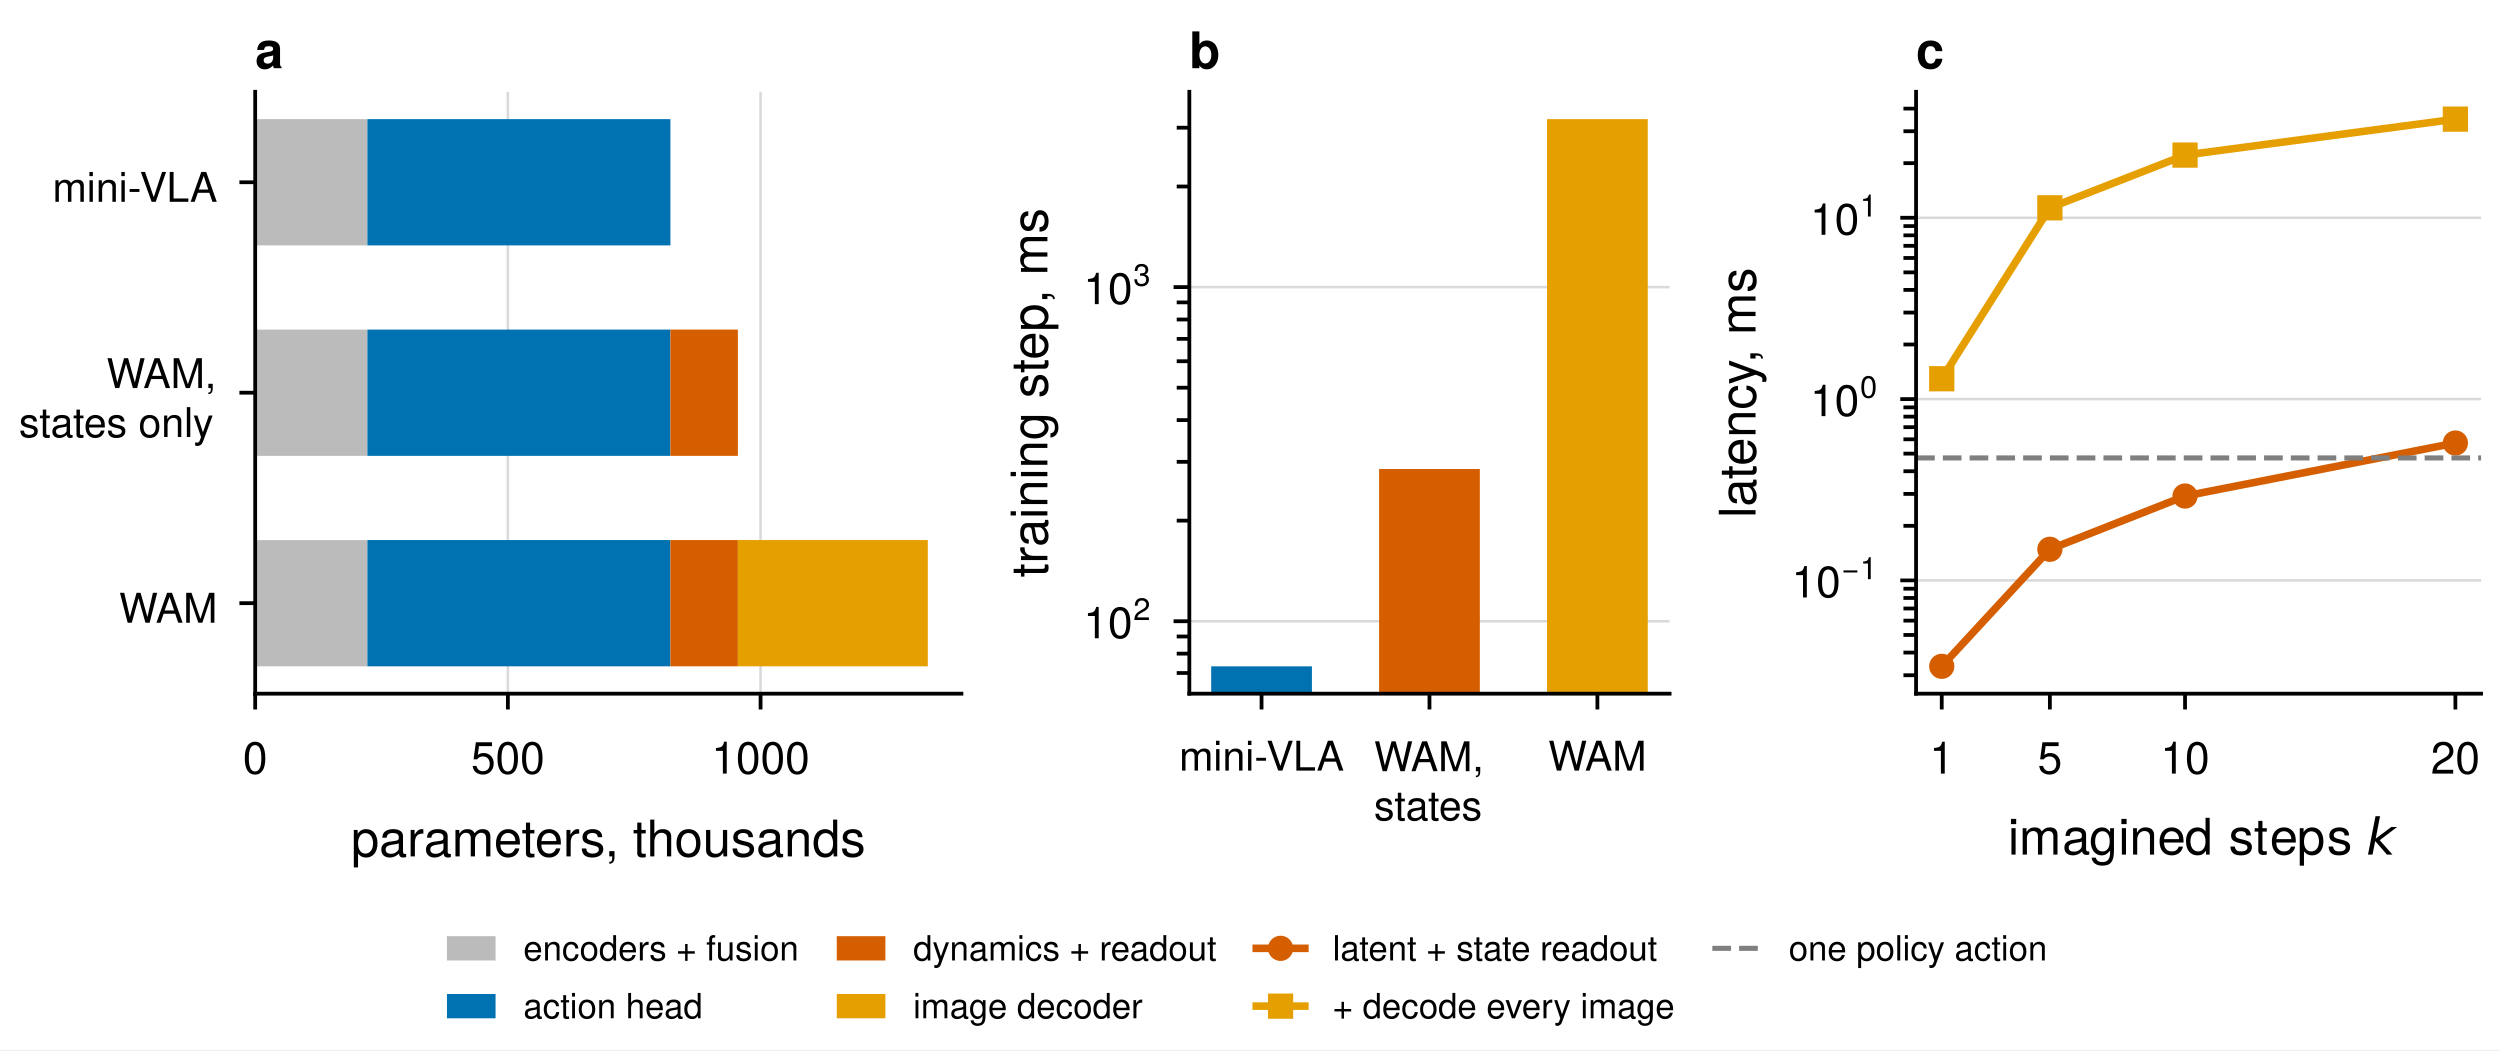
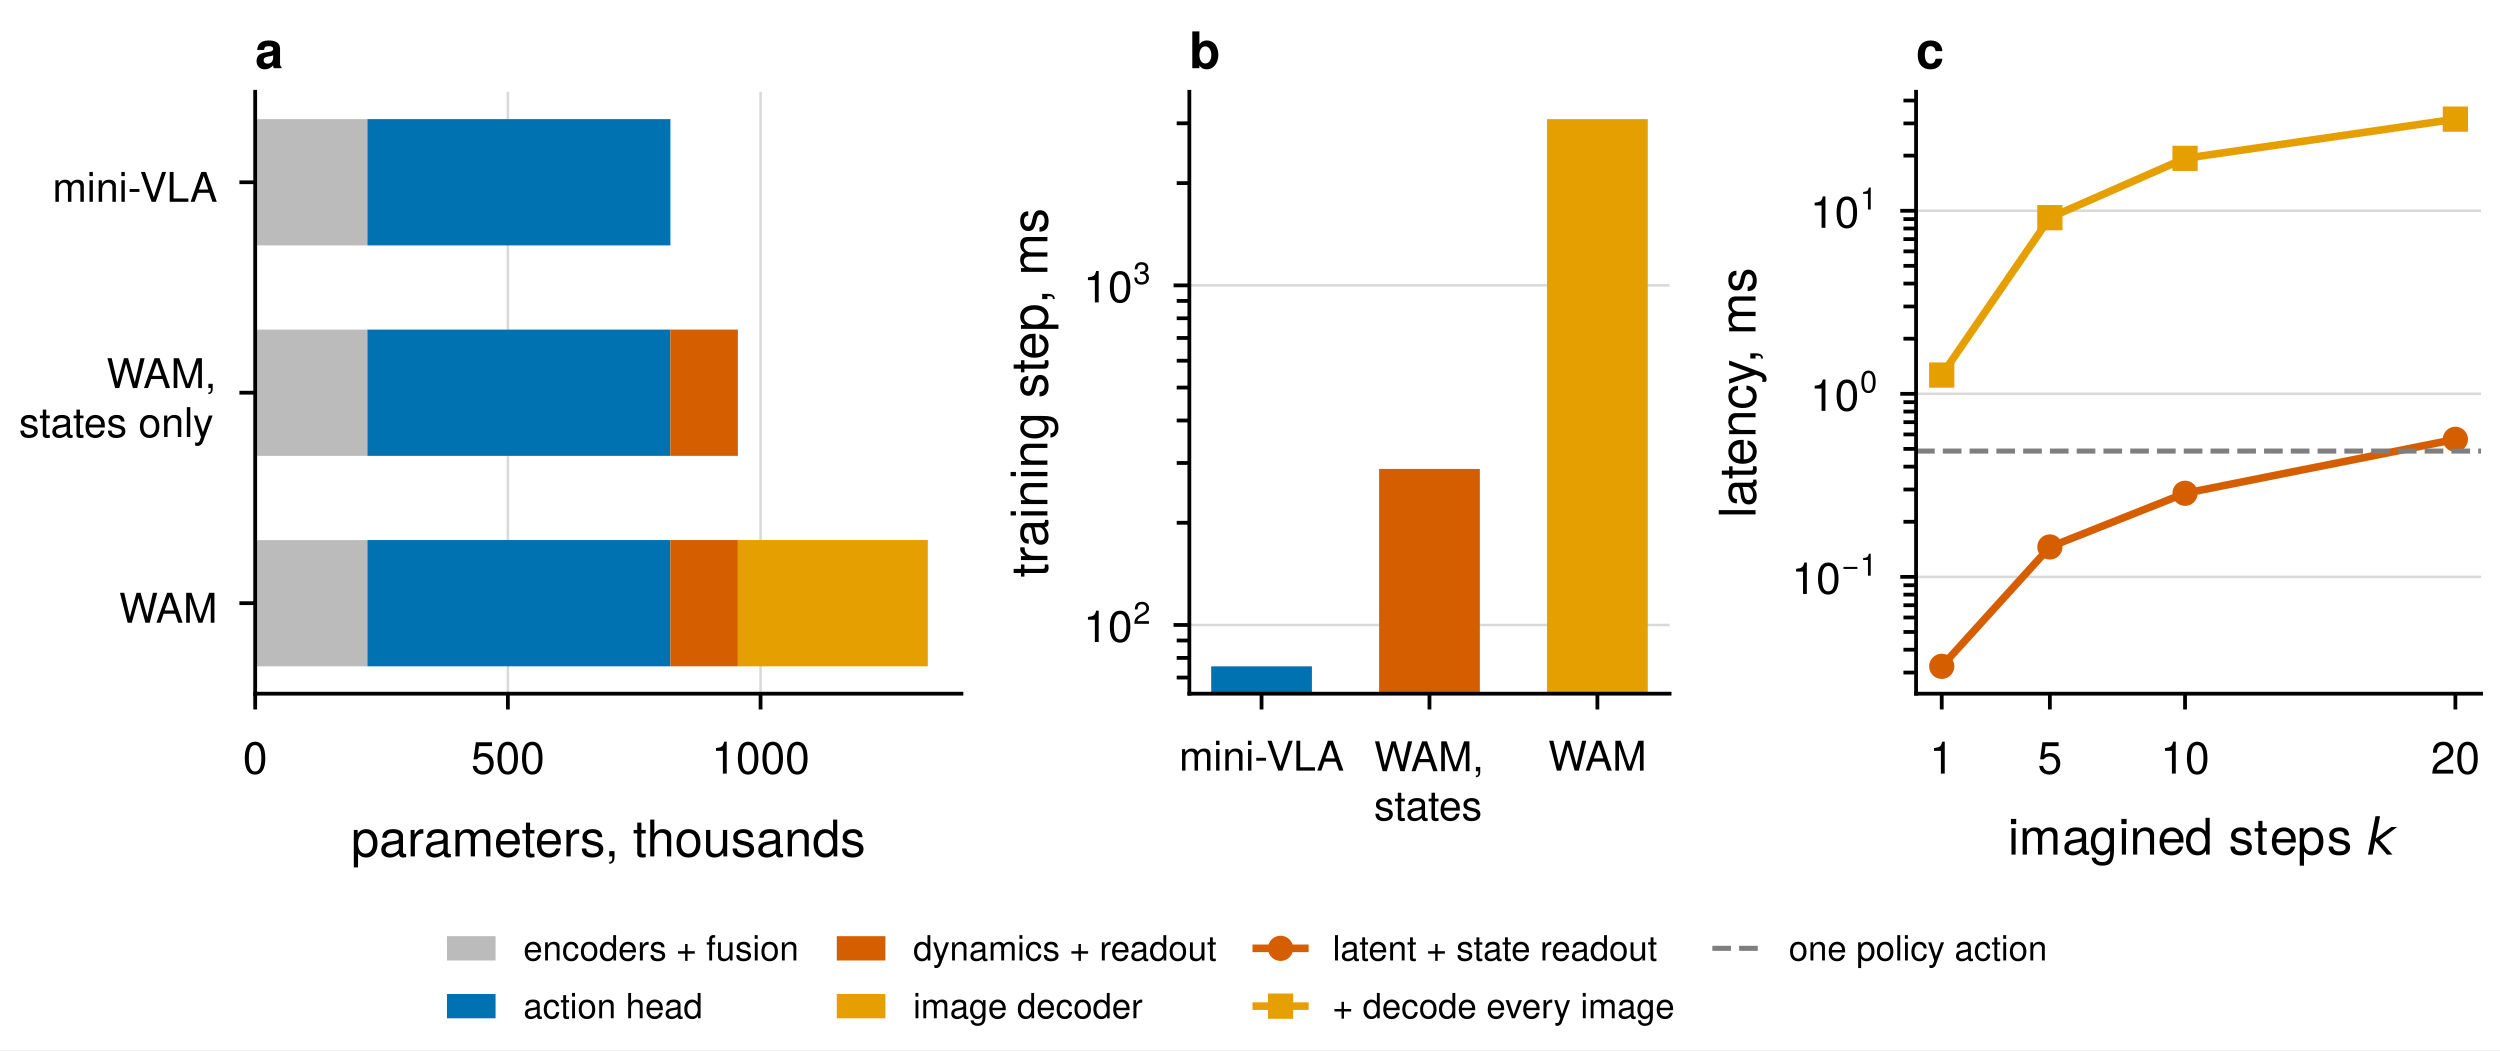
<svg xmlns="http://www.w3.org/2000/svg" xmlns:xlink="http://www.w3.org/1999/xlink" width="396pt" height="166.32pt" viewBox="0 0 396 166.32" version="1.1">
  <defs>
    <style type="text/css">*{stroke-linejoin: round; stroke-linecap: butt}</style>
  </defs>
  <g id="figure_1">
    <g id="patch_1">
      <path d="M 0 166.32  L 396 166.32  L 396 0  L 0 0  z " style="fill: #ffffff" />
    </g>
    <g id="axes_1">
      <g id="patch_2">
        <path d="M 40.422 109.879  L 152.291 109.879  L 152.291 14.536  L 40.422 14.536  z " style="fill: #ffffff" />
      </g>
      <g id="matplotlib.axis_1">
        <g id="xtick_1">
          <g id="line2d_1">
-             <path d="M 40.422 109.879  L 40.422 14.536  " clip-path="url(#p67f986bc62)" style="fill: none; stroke: #d9d9d9; stroke-width: 0.4; stroke-linecap: square" />
+             <path d="M 40.422 109.879  L 40.422 14.536  " clip-path="url(#p5982ad0337)" style="fill: none; stroke: #d9d9d9; stroke-width: 0.4; stroke-linecap: square" />
          </g>
          <g id="line2d_2">
            <defs>
-               <path id="m1e3c943462" d="M 0 0  L 0 2.5  " style="stroke: #000000; stroke-width: 0.6" />
+               <path id="mb7db667b8d" d="M 0 0  L 0 2.5  " style="stroke: #000000; stroke-width: 0.6" />
            </defs>
            <g>
-               <use xlink:href="#m1e3c943462" x="40.422" y="109.879" style="stroke: #000000; stroke-width: 0.6" />
+               <use xlink:href="#mb7db667b8d" x="40.422" y="109.879" style="stroke: #000000; stroke-width: 0.6" />
            </g>
          </g>
          <g id="text_1">
            <text style="font-size: 7px; font-family: 'Helvetica Neue', 'Helvetica', 'Arial', 'TeX Gyre Heros', 'Nimbus Sans', 'Liberation Sans', 'DejaVu Sans', sans-serif; text-anchor: middle" x="40.422" y="122.543" transform="rotate(-0 40.42165 122.5433)">0</text>
          </g>
        </g>
        <g id="xtick_2">
          <g id="line2d_3">
-             <path d="M 80.448 109.879  L 80.448 14.536  " clip-path="url(#p67f986bc62)" style="fill: none; stroke: #d9d9d9; stroke-width: 0.4; stroke-linecap: square" />
+             <path d="M 80.448 109.879  L 80.448 14.536  " clip-path="url(#p5982ad0337)" style="fill: none; stroke: #d9d9d9; stroke-width: 0.4; stroke-linecap: square" />
          </g>
          <g id="line2d_4">
            <g>
-               <use xlink:href="#m1e3c943462" x="80.448" y="109.879" style="stroke: #000000; stroke-width: 0.6" />
+               <use xlink:href="#mb7db667b8d" x="80.448" y="109.879" style="stroke: #000000; stroke-width: 0.6" />
            </g>
          </g>
          <g id="text_2">
            <text style="font-size: 7px; font-family: 'Helvetica Neue', 'Helvetica', 'Arial', 'TeX Gyre Heros', 'Nimbus Sans', 'Liberation Sans', 'DejaVu Sans', sans-serif; text-anchor: middle" x="80.448" y="122.543" transform="rotate(-0 80.44751 122.5433)">500</text>
          </g>
        </g>
        <g id="xtick_3">
          <g id="line2d_5">
-             <path d="M 120.473 109.879  L 120.473 14.536  " clip-path="url(#p67f986bc62)" style="fill: none; stroke: #d9d9d9; stroke-width: 0.4; stroke-linecap: square" />
+             <path d="M 120.473 109.879  L 120.473 14.536  " clip-path="url(#p5982ad0337)" style="fill: none; stroke: #d9d9d9; stroke-width: 0.4; stroke-linecap: square" />
          </g>
          <g id="line2d_6">
            <g>
-               <use xlink:href="#m1e3c943462" x="120.473" y="109.879" style="stroke: #000000; stroke-width: 0.6" />
+               <use xlink:href="#mb7db667b8d" x="120.473" y="109.879" style="stroke: #000000; stroke-width: 0.6" />
            </g>
          </g>
          <g id="text_3">
            <text style="font-size: 7px; font-family: 'Helvetica Neue', 'Helvetica', 'Arial', 'TeX Gyre Heros', 'Nimbus Sans', 'Liberation Sans', 'DejaVu Sans', sans-serif; text-anchor: middle" x="120.473" y="122.543" transform="rotate(-0 120.4734 122.5433)">1000</text>
          </g>
        </g>
        <g id="text_4">
          <text style="font-size: 8px; font-family: 'Helvetica Neue', 'Helvetica', 'Arial', 'TeX Gyre Heros', 'Nimbus Sans', 'Liberation Sans', 'DejaVu Sans', sans-serif; text-anchor: middle" x="96.357" y="135.65" transform="rotate(-0 96.35656 135.6503)">parameters, thousands</text>
        </g>
      </g>
      <g id="matplotlib.axis_2">
        <g id="ytick_1">
          <g id="line2d_7">
            <defs>
-               <path id="md134d198bc" d="M 0 0  L -2.5 0  " style="stroke: #000000; stroke-width: 0.6" />
+               <path id="m209aad2c5a" d="M 0 0  L -2.5 0  " style="stroke: #000000; stroke-width: 0.6" />
            </defs>
            <g>
-               <use xlink:href="#md134d198bc" x="40.422" y="28.871" style="stroke: #000000; stroke-width: 0.6" />
+               <use xlink:href="#m209aad2c5a" x="40.422" y="28.871" style="stroke: #000000; stroke-width: 0.6" />
            </g>
          </g>
          <g id="text_5">
            <text style="font-size: 6.5px; font-family: 'Helvetica Neue', 'Helvetica', 'Arial', 'TeX Gyre Heros', 'Nimbus Sans', 'Liberation Sans', 'DejaVu Sans', sans-serif; text-anchor: end" x="34.422" y="31.965" transform="rotate(-0 34.42165 31.96503)">mini-VLA</text>
          </g>
        </g>
        <g id="ytick_2">
          <g id="line2d_8">
            <g>
-               <use xlink:href="#md134d198bc" x="40.422" y="62.208" style="stroke: #000000; stroke-width: 0.6" />
+               <use xlink:href="#m209aad2c5a" x="40.422" y="62.208" style="stroke: #000000; stroke-width: 0.6" />
            </g>
          </g>
          <g id="text_6">
            <text style="font-size: 6.5px; font-family: 'Helvetica Neue', 'Helvetica', 'Arial', 'TeX Gyre Heros', 'Nimbus Sans', 'Liberation Sans', 'DejaVu Sans', sans-serif" transform="translate(16.87977 61.47001)">WAM,</text>
            <text style="font-size: 6.5px; font-family: 'Helvetica Neue', 'Helvetica', 'Arial', 'TeX Gyre Heros', 'Nimbus Sans', 'Liberation Sans', 'DejaVu Sans', sans-serif" transform="translate(3.00024 69.22451)">states only</text>
          </g>
        </g>
        <g id="ytick_3">
          <g id="line2d_9">
            <g>
-               <use xlink:href="#md134d198bc" x="40.422" y="95.544" style="stroke: #000000; stroke-width: 0.6" />
+               <use xlink:href="#m209aad2c5a" x="40.422" y="95.544" style="stroke: #000000; stroke-width: 0.6" />
            </g>
          </g>
          <g id="text_7">
            <text style="font-size: 6.5px; font-family: 'Helvetica Neue', 'Helvetica', 'Arial', 'TeX Gyre Heros', 'Nimbus Sans', 'Liberation Sans', 'DejaVu Sans', sans-serif; text-anchor: end" x="34.422" y="98.638" transform="rotate(-0 34.42165 98.63849)">WAM</text>
          </g>
        </g>
      </g>
      <g id="patch_3">
-         <path d="M 40.422 38.872  L 58.196 38.872  L 58.196 18.87  L 40.422 18.87  z " clip-path="url(#p67f986bc62)" style="fill: #bbbbbb" />
+         <path d="M 40.422 38.872  L 58.196 38.872  L 58.196 18.87  L 40.422 18.87  z " clip-path="url(#p5982ad0337)" style="fill: #bbbbbb" />
      </g>
      <g id="patch_4">
-         <path d="M 58.196 38.872  L 106.192 38.872  L 106.192 18.87  L 58.196 18.87  z " clip-path="url(#p67f986bc62)" style="fill: #0072b2" />
+         <path d="M 58.196 38.872  L 106.192 38.872  L 106.192 18.87  L 58.196 18.87  z " clip-path="url(#p5982ad0337)" style="fill: #0072b2" />
      </g>
      <g id="patch_5">
-         <path d="M 106.192 38.872  L 106.192 38.872  L 106.192 18.87  L 106.192 18.87  z " clip-path="url(#p67f986bc62)" style="fill: #d55e00" />
+         <path d="M 106.192 38.872  L 106.192 38.872  L 106.192 18.87  L 106.192 18.87  z " clip-path="url(#p5982ad0337)" style="fill: #d55e00" />
      </g>
      <g id="patch_6">
-         <path d="M 106.192 38.872  L 106.192 38.872  L 106.192 18.87  L 106.192 18.87  z " clip-path="url(#p67f986bc62)" style="fill: #e69f00" />
+         <path d="M 106.192 38.872  L 106.192 38.872  L 106.192 18.87  L 106.192 18.87  z " clip-path="url(#p5982ad0337)" style="fill: #e69f00" />
      </g>
      <g id="patch_7">
-         <path d="M 40.422 72.209  L 58.196 72.209  L 58.196 52.207  L 40.422 52.207  z " clip-path="url(#p67f986bc62)" style="fill: #bbbbbb" />
+         <path d="M 40.422 72.209  L 58.196 72.209  L 58.196 52.207  L 40.422 52.207  z " clip-path="url(#p5982ad0337)" style="fill: #bbbbbb" />
      </g>
      <g id="patch_8">
-         <path d="M 58.196 72.209  L 106.192 72.209  L 106.192 52.207  L 58.196 52.207  z " clip-path="url(#p67f986bc62)" style="fill: #0072b2" />
+         <path d="M 58.196 72.209  L 106.192 72.209  L 106.192 52.207  L 58.196 52.207  z " clip-path="url(#p5982ad0337)" style="fill: #0072b2" />
      </g>
      <g id="patch_9">
-         <path d="M 106.192 72.209  L 116.88 72.209  L 116.88 52.207  L 106.192 52.207  z " clip-path="url(#p67f986bc62)" style="fill: #d55e00" />
+         <path d="M 106.192 72.209  L 116.88 72.209  L 116.88 52.207  L 106.192 52.207  z " clip-path="url(#p5982ad0337)" style="fill: #d55e00" />
      </g>
      <g id="patch_10">
-         <path d="M 116.88 72.209  L 116.88 72.209  L 116.88 52.207  L 116.88 52.207  z " clip-path="url(#p67f986bc62)" style="fill: #e69f00" />
+         <path d="M 116.88 72.209  L 116.88 72.209  L 116.88 52.207  L 116.88 52.207  z " clip-path="url(#p5982ad0337)" style="fill: #e69f00" />
      </g>
      <g id="patch_11">
-         <path d="M 40.422 105.546  L 58.196 105.546  L 58.196 85.543  L 40.422 85.543  z " clip-path="url(#p67f986bc62)" style="fill: #bbbbbb" />
+         <path d="M 40.422 105.546  L 58.196 105.546  L 58.196 85.543  L 40.422 85.543  z " clip-path="url(#p5982ad0337)" style="fill: #bbbbbb" />
      </g>
      <g id="patch_12">
-         <path d="M 58.196 105.546  L 106.192 105.546  L 106.192 85.543  L 58.196 85.543  z " clip-path="url(#p67f986bc62)" style="fill: #0072b2" />
+         <path d="M 58.196 105.546  L 106.192 105.546  L 106.192 85.543  L 58.196 85.543  z " clip-path="url(#p5982ad0337)" style="fill: #0072b2" />
      </g>
      <g id="patch_13">
-         <path d="M 106.192 105.546  L 116.88 105.546  L 116.88 85.543  L 106.192 85.543  z " clip-path="url(#p67f986bc62)" style="fill: #d55e00" />
+         <path d="M 106.192 105.546  L 116.88 105.546  L 116.88 85.543  L 106.192 85.543  z " clip-path="url(#p5982ad0337)" style="fill: #d55e00" />
      </g>
      <g id="patch_14">
-         <path d="M 116.88 105.546  L 146.964 105.546  L 146.964 85.543  L 116.88 85.543  z " clip-path="url(#p67f986bc62)" style="fill: #e69f00" />
+         <path d="M 116.88 105.546  L 146.964 105.546  L 146.964 85.543  L 116.88 85.543  z " clip-path="url(#p5982ad0337)" style="fill: #e69f00" />
      </g>
      <g id="patch_15">
        <path d="M 40.422 109.879  L 40.422 14.536  " style="fill: none; stroke: #000000; stroke-width: 0.6; stroke-linejoin: miter; stroke-linecap: square" />
      </g>
      <g id="patch_16">
        <path d="M 40.422 109.879  L 152.291 109.879  " style="fill: none; stroke: #000000; stroke-width: 0.6; stroke-linejoin: miter; stroke-linecap: square" />
      </g>
      <g id="text_8">
        <text style="font-weight: 700; font-size: 8px; font-family: 'Helvetica Neue', 'Helvetica', 'Arial', 'TeX Gyre Heros', 'Nimbus Sans', 'Liberation Sans', 'DejaVu Sans', sans-serif; text-anchor: start" x="40.422" y="10.8" transform="rotate(-0 40.42165 10.80024)">a</text>
      </g>
    </g>
    <g id="axes_2">
      <g id="patch_17">
        <path d="M 188.392 109.879  L 264.463 109.879  L 264.463 14.536  L 188.392 14.536  z " style="fill: #ffffff" />
      </g>
      <g id="matplotlib.axis_3">
        <g id="xtick_4">
          <g id="line2d_10">
            <g>
-               <use xlink:href="#m1e3c943462" x="199.829" y="109.879" style="stroke: #000000; stroke-width: 0.6" />
+               <use xlink:href="#mb7db667b8d" x="199.829" y="109.879" style="stroke: #000000; stroke-width: 0.6" />
            </g>
          </g>
          <g id="text_9">
            <text style="font-size: 6.5px; font-family: 'Helvetica Neue', 'Helvetica', 'Arial', 'TeX Gyre Heros', 'Nimbus Sans', 'Liberation Sans', 'DejaVu Sans', sans-serif; text-anchor: middle" x="199.829" y="122.067" transform="rotate(-0 199.8293 122.0673)">mini-VLA</text>
          </g>
        </g>
        <g id="xtick_5">
          <g id="line2d_11">
            <g>
-               <use xlink:href="#m1e3c943462" x="226.428" y="109.879" style="stroke: #000000; stroke-width: 0.6" />
+               <use xlink:href="#mb7db667b8d" x="226.428" y="109.879" style="stroke: #000000; stroke-width: 0.6" />
            </g>
          </g>
          <g id="text_10">
            <text style="font-size: 6.5px; font-family: 'Helvetica Neue', 'Helvetica', 'Arial', 'TeX Gyre Heros', 'Nimbus Sans', 'Liberation Sans', 'DejaVu Sans', sans-serif" transform="translate(217.6567 122.1583)">WAM,</text>
            <text style="font-size: 6.5px; font-family: 'Helvetica Neue', 'Helvetica', 'Arial', 'TeX Gyre Heros', 'Nimbus Sans', 'Liberation Sans', 'DejaVu Sans', sans-serif" transform="translate(217.6395 129.9128)">states</text>
          </g>
        </g>
        <g id="xtick_6">
          <g id="line2d_12">
            <g>
-               <use xlink:href="#m1e3c943462" x="253.026" y="109.879" style="stroke: #000000; stroke-width: 0.6" />
+               <use xlink:href="#mb7db667b8d" x="253.026" y="109.879" style="stroke: #000000; stroke-width: 0.6" />
            </g>
          </g>
          <g id="text_11">
            <text style="font-size: 6.5px; font-family: 'Helvetica Neue', 'Helvetica', 'Arial', 'TeX Gyre Heros', 'Nimbus Sans', 'Liberation Sans', 'DejaVu Sans', sans-serif; text-anchor: middle" x="253.026" y="122.067" transform="rotate(-0 253.0261 122.0673)">WAM</text>
          </g>
        </g>
      </g>
      <g id="matplotlib.axis_4">
        <g id="ytick_4">
          <g id="line2d_13">
-             <path d="M 188.392 98.404  L 264.463 98.404  " clip-path="url(#pb42bfada58)" style="fill: none; stroke: #d9d9d9; stroke-width: 0.4; stroke-linecap: square" />
+             <path d="M 188.392 98.997  L 264.463 98.997  " clip-path="url(#p02e4ac3afd)" style="fill: none; stroke: #d9d9d9; stroke-width: 0.4; stroke-linecap: square" />
          </g>
          <g id="line2d_14">
            <g>
-               <use xlink:href="#md134d198bc" x="188.392" y="98.404" style="stroke: #000000; stroke-width: 0.6" />
+               <use xlink:href="#m209aad2c5a" x="188.392" y="98.997" style="stroke: #000000; stroke-width: 0.6" />
            </g>
          </g>
          <g id="text_12">
-             <g transform="translate(171.6119 101.7362)">
+             <g transform="translate(171.6119 102.3287)">
              <text>
                <tspan x="0" y="-0.631" style="font-size: 7px; font-family: 'Helvetica Neue'">1</tspan>
                <tspan x="3.892" y="-0.631" style="font-size: 7px; font-family: 'Helvetica Neue'">0</tspan>
                <tspan x="7.894" y="-3.522" style="font-size: 4.9px; font-family: 'Helvetica Neue'">2</tspan>
              </text>
            </g>
          </g>
        </g>
        <g id="ytick_5">
          <g id="line2d_15">
-             <path d="M 188.392 45.478  L 264.463 45.478  " clip-path="url(#pb42bfada58)" style="fill: none; stroke: #d9d9d9; stroke-width: 0.4; stroke-linecap: square" />
+             <path d="M 188.392 45.201  L 264.463 45.201  " clip-path="url(#p02e4ac3afd)" style="fill: none; stroke: #d9d9d9; stroke-width: 0.4; stroke-linecap: square" />
          </g>
          <g id="line2d_16">
            <g>
-               <use xlink:href="#md134d198bc" x="188.392" y="45.478" style="stroke: #000000; stroke-width: 0.6" />
+               <use xlink:href="#m209aad2c5a" x="188.392" y="45.201" style="stroke: #000000; stroke-width: 0.6" />
            </g>
          </g>
          <g id="text_13">
-             <g transform="translate(171.6119 48.8104)">
+             <g transform="translate(171.6119 48.53286)">
              <text>
                <tspan x="0" y="-0.631" style="font-size: 7px; font-family: 'Helvetica Neue'">1</tspan>
                <tspan x="3.892" y="-0.631" style="font-size: 7px; font-family: 'Helvetica Neue'">0</tspan>
                <tspan x="7.894" y="-3.522" style="font-size: 4.9px; font-family: 'Helvetica Neue'">3</tspan>
              </text>
            </g>
          </g>
        </g>
        <g id="ytick_6">
          <g id="line2d_17">
            <defs>
-               <path id="m6f1d20b92c" d="M 0 0  L -2 0  " style="stroke: #000000; stroke-width: 0.6" />
+               <path id="m2826aa9631" d="M 0 0  L -2 0  " style="stroke: #000000; stroke-width: 0.6" />
            </defs>
            <g>
-               <use xlink:href="#m6f1d20b92c" x="188.392" y="106.603" style="stroke: #000000; stroke-width: 0.6" />
+               <use xlink:href="#m2826aa9631" x="188.392" y="107.33" style="stroke: #000000; stroke-width: 0.6" />
            </g>
          </g>
        </g>
        <g id="ytick_7">
          <g id="line2d_18">
            <g>
-               <use xlink:href="#m6f1d20b92c" x="188.392" y="103.533" style="stroke: #000000; stroke-width: 0.6" />
+               <use xlink:href="#m2826aa9631" x="188.392" y="104.21" style="stroke: #000000; stroke-width: 0.6" />
            </g>
          </g>
        </g>
        <g id="ytick_8">
          <g id="line2d_19">
            <g>
-               <use xlink:href="#m6f1d20b92c" x="188.392" y="100.826" style="stroke: #000000; stroke-width: 0.6" />
+               <use xlink:href="#m2826aa9631" x="188.392" y="101.458" style="stroke: #000000; stroke-width: 0.6" />
            </g>
          </g>
        </g>
        <g id="ytick_9">
          <g id="line2d_20">
            <g>
-               <use xlink:href="#m6f1d20b92c" x="188.392" y="82.472" style="stroke: #000000; stroke-width: 0.6" />
+               <use xlink:href="#m2826aa9631" x="188.392" y="82.803" style="stroke: #000000; stroke-width: 0.6" />
            </g>
          </g>
        </g>
        <g id="ytick_10">
          <g id="line2d_21">
            <g>
-               <use xlink:href="#m6f1d20b92c" x="188.392" y="73.152" style="stroke: #000000; stroke-width: 0.6" />
+               <use xlink:href="#m2826aa9631" x="188.392" y="73.33" style="stroke: #000000; stroke-width: 0.6" />
            </g>
          </g>
        </g>
        <g id="ytick_11">
          <g id="line2d_22">
            <g>
-               <use xlink:href="#m6f1d20b92c" x="188.392" y="66.54" style="stroke: #000000; stroke-width: 0.6" />
+               <use xlink:href="#m2826aa9631" x="188.392" y="66.608" style="stroke: #000000; stroke-width: 0.6" />
            </g>
          </g>
        </g>
        <g id="ytick_12">
          <g id="line2d_23">
            <g>
-               <use xlink:href="#m6f1d20b92c" x="188.392" y="61.411" style="stroke: #000000; stroke-width: 0.6" />
+               <use xlink:href="#m2826aa9631" x="188.392" y="61.395" style="stroke: #000000; stroke-width: 0.6" />
            </g>
          </g>
        </g>
        <g id="ytick_13">
          <g id="line2d_24">
            <g>
-               <use xlink:href="#m6f1d20b92c" x="188.392" y="57.22" style="stroke: #000000; stroke-width: 0.6" />
+               <use xlink:href="#m2826aa9631" x="188.392" y="57.135" style="stroke: #000000; stroke-width: 0.6" />
            </g>
          </g>
        </g>
        <g id="ytick_14">
          <g id="line2d_25">
            <g>
-               <use xlink:href="#m6f1d20b92c" x="188.392" y="53.677" style="stroke: #000000; stroke-width: 0.6" />
+               <use xlink:href="#m2826aa9631" x="188.392" y="53.534" style="stroke: #000000; stroke-width: 0.6" />
            </g>
          </g>
        </g>
        <g id="ytick_15">
          <g id="line2d_26">
            <g>
-               <use xlink:href="#m6f1d20b92c" x="188.392" y="50.607" style="stroke: #000000; stroke-width: 0.6" />
+               <use xlink:href="#m2826aa9631" x="188.392" y="50.414" style="stroke: #000000; stroke-width: 0.6" />
            </g>
          </g>
        </g>
        <g id="ytick_16">
          <g id="line2d_27">
            <g>
-               <use xlink:href="#m6f1d20b92c" x="188.392" y="47.9" style="stroke: #000000; stroke-width: 0.6" />
+               <use xlink:href="#m2826aa9631" x="188.392" y="47.662" style="stroke: #000000; stroke-width: 0.6" />
            </g>
          </g>
        </g>
        <g id="ytick_17">
          <g id="line2d_28">
            <g>
-               <use xlink:href="#m6f1d20b92c" x="188.392" y="29.546" style="stroke: #000000; stroke-width: 0.6" />
+               <use xlink:href="#m2826aa9631" x="188.392" y="29.007" style="stroke: #000000; stroke-width: 0.6" />
            </g>
          </g>
        </g>
        <g id="ytick_18">
          <g id="line2d_29">
            <g>
-               <use xlink:href="#m6f1d20b92c" x="188.392" y="20.226" style="stroke: #000000; stroke-width: 0.6" />
+               <use xlink:href="#m2826aa9631" x="188.392" y="19.534" style="stroke: #000000; stroke-width: 0.6" />
            </g>
          </g>
        </g>
        <g id="text_14">
          <text style="font-size: 8px; font-family: 'Helvetica Neue', 'Helvetica', 'Arial', 'TeX Gyre Heros', 'Nimbus Sans', 'Liberation Sans', 'DejaVu Sans', sans-serif; text-anchor: middle" x="165.908" y="62.208" transform="rotate(-90 165.9079 62.20776)">training step, ms</text>
        </g>
      </g>
      <g id="patch_18">
-         <path d="M 191.85 53130.089  L 207.809 53130.089  L 207.809 105.546  L 191.85 105.546  z " clip-path="url(#pb42bfada58)" style="fill: #0072b2" />
+         <path d="M 191.85 54002.386  L 207.809 54002.386  L 207.809 105.546  L 191.85 105.546  z " clip-path="url(#p02e4ac3afd)" style="fill: #0072b2" />
      </g>
      <g id="patch_19">
-         <path d="M 218.448 53130.089  L 234.407 53130.089  L 234.407 74.29  L 218.448 74.29  z " clip-path="url(#pb42bfada58)" style="fill: #d55e00" />
+         <path d="M 218.448 54002.386  L 234.407 54002.386  L 234.407 74.274  L 218.448 74.274  z " clip-path="url(#p02e4ac3afd)" style="fill: #d55e00" />
      </g>
      <g id="patch_20">
-         <path d="M 245.047 53130.089  L 261.006 53130.089  L 261.006 18.87  L 245.047 18.87  z " clip-path="url(#pb42bfada58)" style="fill: #e69f00" />
+         <path d="M 245.047 54002.386  L 261.006 54002.386  L 261.006 18.87  L 245.047 18.87  z " clip-path="url(#p02e4ac3afd)" style="fill: #e69f00" />
      </g>
      <g id="patch_21">
        <path d="M 188.392 109.879  L 188.392 14.536  " style="fill: none; stroke: #000000; stroke-width: 0.6; stroke-linejoin: miter; stroke-linecap: square" />
      </g>
      <g id="patch_22">
        <path d="M 188.392 109.879  L 264.463 109.879  " style="fill: none; stroke: #000000; stroke-width: 0.6; stroke-linejoin: miter; stroke-linecap: square" />
      </g>
      <g id="text_15">
        <text style="font-weight: 700; font-size: 8px; font-family: 'Helvetica Neue', 'Helvetica', 'Arial', 'TeX Gyre Heros', 'Nimbus Sans', 'Liberation Sans', 'DejaVu Sans', sans-serif; text-anchor: start" x="188.392" y="10.8" transform="rotate(-0 188.3919 10.80024)">b</text>
      </g>
    </g>
    <g id="axes_3">
      <g id="patch_23">
        <path d="M 303.504 109.879  L 393 109.879  L 393 14.536  L 303.504 14.536  z " style="fill: #ffffff" />
      </g>
      <g id="matplotlib.axis_5">
        <g id="xtick_7">
          <g id="line2d_30">
            <g>
-               <use xlink:href="#m1e3c943462" x="307.572" y="109.879" style="stroke: #000000; stroke-width: 0.6" />
+               <use xlink:href="#mb7db667b8d" x="307.572" y="109.879" style="stroke: #000000; stroke-width: 0.6" />
            </g>
          </g>
          <g id="text_16">
            <text style="font-size: 7px; font-family: 'Helvetica Neue', 'Helvetica', 'Arial', 'TeX Gyre Heros', 'Nimbus Sans', 'Liberation Sans', 'DejaVu Sans', sans-serif; text-anchor: middle" x="307.572" y="122.543" transform="rotate(-0 307.5719 122.5433)">1</text>
          </g>
        </g>
        <g id="xtick_8">
          <g id="line2d_31">
            <g>
-               <use xlink:href="#m1e3c943462" x="324.7" y="109.879" style="stroke: #000000; stroke-width: 0.6" />
+               <use xlink:href="#mb7db667b8d" x="324.7" y="109.879" style="stroke: #000000; stroke-width: 0.6" />
            </g>
          </g>
          <g id="text_17">
            <text style="font-size: 7px; font-family: 'Helvetica Neue', 'Helvetica', 'Arial', 'TeX Gyre Heros', 'Nimbus Sans', 'Liberation Sans', 'DejaVu Sans', sans-serif; text-anchor: middle" x="324.7" y="122.543" transform="rotate(-0 324.7003 122.5433)">5</text>
          </g>
        </g>
        <g id="xtick_9">
          <g id="line2d_32">
            <g>
-               <use xlink:href="#m1e3c943462" x="346.111" y="109.879" style="stroke: #000000; stroke-width: 0.6" />
+               <use xlink:href="#mb7db667b8d" x="346.111" y="109.879" style="stroke: #000000; stroke-width: 0.6" />
            </g>
          </g>
          <g id="text_18">
            <text style="font-size: 7px; font-family: 'Helvetica Neue', 'Helvetica', 'Arial', 'TeX Gyre Heros', 'Nimbus Sans', 'Liberation Sans', 'DejaVu Sans', sans-serif; text-anchor: middle" x="346.111" y="122.543" transform="rotate(-0 346.1108 122.5433)">10</text>
          </g>
        </g>
        <g id="xtick_10">
          <g id="line2d_33">
            <g>
-               <use xlink:href="#m1e3c943462" x="388.932" y="109.879" style="stroke: #000000; stroke-width: 0.6" />
+               <use xlink:href="#mb7db667b8d" x="388.932" y="109.879" style="stroke: #000000; stroke-width: 0.6" />
            </g>
          </g>
          <g id="text_19">
            <text style="font-size: 7px; font-family: 'Helvetica Neue', 'Helvetica', 'Arial', 'TeX Gyre Heros', 'Nimbus Sans', 'Liberation Sans', 'DejaVu Sans', sans-serif; text-anchor: middle" x="388.932" y="122.543" transform="rotate(-0 388.9318 122.5433)">20</text>
          </g>
        </g>
        <g id="text_20">
          <g transform="translate(318.0518 135.6503)">
            <text>
              <tspan x="0" y="-0.281" style="font-size: 8px; font-family: 'Helvetica Neue'">i</tspan>
              <tspan x="1.776" y="-0.281" style="font-size: 8px; font-family: 'Helvetica Neue'">m</tspan>
              <tspan x="8.6" y="-0.281" style="font-size: 8px; font-family: 'Helvetica Neue'">a</tspan>
              <tspan x="12.896" y="-0.281" style="font-size: 8px; font-family: 'Helvetica Neue'">g</tspan>
              <tspan x="17.488" y="-0.281" style="font-size: 8px; font-family: 'Helvetica Neue'">i</tspan>
              <tspan x="19.264" y="-0.281" style="font-size: 8px; font-family: 'Helvetica Neue'">n</tspan>
              <tspan x="23.712" y="-0.281" style="font-size: 8px; font-family: 'Helvetica Neue'">e</tspan>
              <tspan x="28.008" y="-0.281" style="font-size: 8px; font-family: 'Helvetica Neue'">d</tspan>
              <tspan x="32.752" y="-0.281" style="font-size: 8px; font-family: 'Helvetica Neue'"> </tspan>
              <tspan x="34.976" y="-0.281" style="font-size: 8px; font-family: 'Helvetica Neue'">s</tspan>
              <tspan x="38.975" y="-0.281" style="font-size: 8px; font-family: 'Helvetica Neue'">t</tspan>
              <tspan x="41.495" y="-0.281" style="font-size: 8px; font-family: 'Helvetica Neue'">e</tspan>
              <tspan x="45.791" y="-0.281" style="font-size: 8px; font-family: 'Helvetica Neue'">p</tspan>
              <tspan x="50.535" y="-0.281" style="font-size: 8px; font-family: 'Helvetica Neue'">s</tspan>
              <tspan x="54.535" y="-0.281" style="font-size: 8px; font-family: 'Helvetica Neue'"> </tspan>
              <tspan x="56.759" y="-0.281" style="font-style: italic; font-size: 8px; font-family: 'STIXGeneral'">𝘬</tspan>
            </text>
          </g>
        </g>
      </g>
      <g id="matplotlib.axis_6">
        <g id="ytick_19">
          <g id="line2d_34">
-             <path d="M 303.504 91.935  L 393 91.935  " clip-path="url(#p15ccbdb816)" style="fill: none; stroke: #d9d9d9; stroke-width: 0.4; stroke-linecap: square" />
+             <path d="M 303.504 91.375  L 393 91.375  " clip-path="url(#p5ee1cfb385)" style="fill: none; stroke: #d9d9d9; stroke-width: 0.4; stroke-linecap: square" />
          </g>
          <g id="line2d_35">
            <g>
-               <use xlink:href="#md134d198bc" x="303.504" y="91.935" style="stroke: #000000; stroke-width: 0.6" />
+               <use xlink:href="#m209aad2c5a" x="303.504" y="91.375" style="stroke: #000000; stroke-width: 0.6" />
            </g>
          </g>
          <g id="text_21">
-             <g transform="translate(283.7839 95.26733)">
+             <g transform="translate(283.7839 94.70745)">
              <text>
                <tspan x="0" y="-0.631" style="font-size: 7px; font-family: 'Helvetica Neue'">1</tspan>
                <tspan x="3.892" y="-0.631" style="font-size: 7px; font-family: 'Helvetica Neue'">0</tspan>
                <tspan x="7.894" y="-3.522" style="font-size: 4.9px; font-family: 'Helvetica Neue'">−</tspan>
                <tspan x="10.834" y="-3.522" style="font-size: 4.9px; font-family: 'Helvetica Neue'">1</tspan>
              </text>
            </g>
          </g>
        </g>
        <g id="ytick_20">
          <g id="line2d_36">
-             <path d="M 303.504 63.215  L 393 63.215  " clip-path="url(#p15ccbdb816)" style="fill: none; stroke: #d9d9d9; stroke-width: 0.4; stroke-linecap: square" />
+             <path d="M 303.504 62.379  L 393 62.379  " clip-path="url(#p5ee1cfb385)" style="fill: none; stroke: #d9d9d9; stroke-width: 0.4; stroke-linecap: square" />
          </g>
          <g id="line2d_37">
            <g>
-               <use xlink:href="#md134d198bc" x="303.504" y="63.215" style="stroke: #000000; stroke-width: 0.6" />
+               <use xlink:href="#m209aad2c5a" x="303.504" y="62.379" style="stroke: #000000; stroke-width: 0.6" />
            </g>
          </g>
          <g id="text_22">
-             <g transform="translate(286.7239 66.54666)">
+             <g transform="translate(286.7239 65.71075)">
              <text>
                <tspan x="0" y="-0.631" style="font-size: 7px; font-family: 'Helvetica Neue'">1</tspan>
                <tspan x="3.892" y="-0.631" style="font-size: 7px; font-family: 'Helvetica Neue'">0</tspan>
                <tspan x="7.894" y="-3.522" style="font-size: 4.9px; font-family: 'Helvetica Neue'">0</tspan>
              </text>
            </g>
          </g>
        </g>
        <g id="ytick_21">
          <g id="line2d_38">
-             <path d="M 303.504 34.494  L 393 34.494  " clip-path="url(#p15ccbdb816)" style="fill: none; stroke: #d9d9d9; stroke-width: 0.4; stroke-linecap: square" />
+             <path d="M 303.504 33.382  L 393 33.382  " clip-path="url(#p5ee1cfb385)" style="fill: none; stroke: #d9d9d9; stroke-width: 0.4; stroke-linecap: square" />
          </g>
          <g id="line2d_39">
            <g>
-               <use xlink:href="#md134d198bc" x="303.504" y="34.494" style="stroke: #000000; stroke-width: 0.6" />
+               <use xlink:href="#m209aad2c5a" x="303.504" y="33.382" style="stroke: #000000; stroke-width: 0.6" />
            </g>
          </g>
          <g id="text_23">
-             <g transform="translate(286.7239 37.82599)">
+             <g transform="translate(286.7239 36.71405)">
              <text>
                <tspan x="0" y="-0.631" style="font-size: 7px; font-family: 'Helvetica Neue'">1</tspan>
                <tspan x="3.892" y="-0.631" style="font-size: 7px; font-family: 'Helvetica Neue'">0</tspan>
                <tspan x="7.894" y="-3.522" style="font-size: 4.9px; font-family: 'Helvetica Neue'">1</tspan>
              </text>
            </g>
          </g>
        </g>
        <g id="ytick_22">
          <g id="line2d_40">
            <g>
-               <use xlink:href="#m6f1d20b92c" x="303.504" y="106.953" style="stroke: #000000; stroke-width: 0.6" />
+               <use xlink:href="#m2826aa9631" x="303.504" y="106.537" style="stroke: #000000; stroke-width: 0.6" />
            </g>
          </g>
        </g>
        <g id="ytick_23">
          <g id="line2d_41">
            <g>
-               <use xlink:href="#m6f1d20b92c" x="303.504" y="103.364" style="stroke: #000000; stroke-width: 0.6" />
+               <use xlink:href="#m2826aa9631" x="303.504" y="102.914" style="stroke: #000000; stroke-width: 0.6" />
            </g>
          </g>
        </g>
        <g id="ytick_24">
          <g id="line2d_42">
            <g>
-               <use xlink:href="#m6f1d20b92c" x="303.504" y="100.581" style="stroke: #000000; stroke-width: 0.6" />
+               <use xlink:href="#m2826aa9631" x="303.504" y="100.104" style="stroke: #000000; stroke-width: 0.6" />
            </g>
          </g>
        </g>
        <g id="ytick_25">
          <g id="line2d_43">
            <g>
-               <use xlink:href="#m6f1d20b92c" x="303.504" y="98.307" style="stroke: #000000; stroke-width: 0.6" />
+               <use xlink:href="#m2826aa9631" x="303.504" y="97.808" style="stroke: #000000; stroke-width: 0.6" />
            </g>
          </g>
        </g>
        <g id="ytick_26">
          <g id="line2d_44">
            <g>
-               <use xlink:href="#m6f1d20b92c" x="303.504" y="96.384" style="stroke: #000000; stroke-width: 0.6" />
+               <use xlink:href="#m2826aa9631" x="303.504" y="95.867" style="stroke: #000000; stroke-width: 0.6" />
            </g>
          </g>
        </g>
        <g id="ytick_27">
          <g id="line2d_45">
            <g>
-               <use xlink:href="#m6f1d20b92c" x="303.504" y="94.719" style="stroke: #000000; stroke-width: 0.6" />
+               <use xlink:href="#m2826aa9631" x="303.504" y="94.186" style="stroke: #000000; stroke-width: 0.6" />
            </g>
          </g>
        </g>
        <g id="ytick_28">
          <g id="line2d_46">
            <g>
-               <use xlink:href="#m6f1d20b92c" x="303.504" y="93.25" style="stroke: #000000; stroke-width: 0.6" />
+               <use xlink:href="#m2826aa9631" x="303.504" y="92.702" style="stroke: #000000; stroke-width: 0.6" />
            </g>
          </g>
        </g>
        <g id="ytick_29">
          <g id="line2d_47">
            <g>
-               <use xlink:href="#m6f1d20b92c" x="303.504" y="83.29" style="stroke: #000000; stroke-width: 0.6" />
+               <use xlink:href="#m2826aa9631" x="303.504" y="82.647" style="stroke: #000000; stroke-width: 0.6" />
            </g>
          </g>
        </g>
        <g id="ytick_30">
          <g id="line2d_48">
            <g>
-               <use xlink:href="#m6f1d20b92c" x="303.504" y="78.232" style="stroke: #000000; stroke-width: 0.6" />
+               <use xlink:href="#m2826aa9631" x="303.504" y="77.541" style="stroke: #000000; stroke-width: 0.6" />
            </g>
          </g>
        </g>
        <g id="ytick_31">
          <g id="line2d_49">
            <g>
-               <use xlink:href="#m6f1d20b92c" x="303.504" y="74.644" style="stroke: #000000; stroke-width: 0.6" />
+               <use xlink:href="#m2826aa9631" x="303.504" y="73.918" style="stroke: #000000; stroke-width: 0.6" />
            </g>
          </g>
        </g>
        <g id="ytick_32">
          <g id="line2d_50">
            <g>
-               <use xlink:href="#m6f1d20b92c" x="303.504" y="71.86" style="stroke: #000000; stroke-width: 0.6" />
+               <use xlink:href="#m2826aa9631" x="303.504" y="71.108" style="stroke: #000000; stroke-width: 0.6" />
            </g>
          </g>
        </g>
        <g id="ytick_33">
          <g id="line2d_51">
            <g>
-               <use xlink:href="#m6f1d20b92c" x="303.504" y="69.586" style="stroke: #000000; stroke-width: 0.6" />
+               <use xlink:href="#m2826aa9631" x="303.504" y="68.812" style="stroke: #000000; stroke-width: 0.6" />
            </g>
          </g>
        </g>
        <g id="ytick_34">
          <g id="line2d_52">
            <g>
-               <use xlink:href="#m6f1d20b92c" x="303.504" y="67.664" style="stroke: #000000; stroke-width: 0.6" />
+               <use xlink:href="#m2826aa9631" x="303.504" y="66.87" style="stroke: #000000; stroke-width: 0.6" />
            </g>
          </g>
        </g>
        <g id="ytick_35">
          <g id="line2d_53">
            <g>
-               <use xlink:href="#m6f1d20b92c" x="303.504" y="65.998" style="stroke: #000000; stroke-width: 0.6" />
+               <use xlink:href="#m2826aa9631" x="303.504" y="65.189" style="stroke: #000000; stroke-width: 0.6" />
            </g>
          </g>
        </g>
        <g id="ytick_36">
          <g id="line2d_54">
            <g>
-               <use xlink:href="#m6f1d20b92c" x="303.504" y="64.529" style="stroke: #000000; stroke-width: 0.6" />
+               <use xlink:href="#m2826aa9631" x="303.504" y="63.706" style="stroke: #000000; stroke-width: 0.6" />
            </g>
          </g>
        </g>
        <g id="ytick_37">
          <g id="line2d_55">
            <g>
-               <use xlink:href="#m6f1d20b92c" x="303.504" y="54.569" style="stroke: #000000; stroke-width: 0.6" />
+               <use xlink:href="#m2826aa9631" x="303.504" y="53.65" style="stroke: #000000; stroke-width: 0.6" />
            </g>
          </g>
        </g>
        <g id="ytick_38">
          <g id="line2d_56">
            <g>
-               <use xlink:href="#m6f1d20b92c" x="303.504" y="49.511" style="stroke: #000000; stroke-width: 0.6" />
+               <use xlink:href="#m2826aa9631" x="303.504" y="48.544" style="stroke: #000000; stroke-width: 0.6" />
            </g>
          </g>
        </g>
        <g id="ytick_39">
          <g id="line2d_57">
            <g>
-               <use xlink:href="#m6f1d20b92c" x="303.504" y="45.923" style="stroke: #000000; stroke-width: 0.6" />
+               <use xlink:href="#m2826aa9631" x="303.504" y="44.921" style="stroke: #000000; stroke-width: 0.6" />
            </g>
          </g>
        </g>
        <g id="ytick_40">
          <g id="line2d_58">
            <g>
-               <use xlink:href="#m6f1d20b92c" x="303.504" y="43.14" style="stroke: #000000; stroke-width: 0.6" />
+               <use xlink:href="#m2826aa9631" x="303.504" y="42.111" style="stroke: #000000; stroke-width: 0.6" />
            </g>
          </g>
        </g>
        <g id="ytick_41">
          <g id="line2d_59">
            <g>
-               <use xlink:href="#m6f1d20b92c" x="303.504" y="40.866" style="stroke: #000000; stroke-width: 0.6" />
+               <use xlink:href="#m2826aa9631" x="303.504" y="39.815" style="stroke: #000000; stroke-width: 0.6" />
            </g>
          </g>
        </g>
        <g id="ytick_42">
          <g id="line2d_60">
            <g>
-               <use xlink:href="#m6f1d20b92c" x="303.504" y="38.943" style="stroke: #000000; stroke-width: 0.6" />
+               <use xlink:href="#m2826aa9631" x="303.504" y="37.874" style="stroke: #000000; stroke-width: 0.6" />
            </g>
          </g>
        </g>
        <g id="ytick_43">
          <g id="line2d_61">
            <g>
-               <use xlink:href="#m6f1d20b92c" x="303.504" y="37.277" style="stroke: #000000; stroke-width: 0.6" />
+               <use xlink:href="#m2826aa9631" x="303.504" y="36.192" style="stroke: #000000; stroke-width: 0.6" />
            </g>
          </g>
        </g>
        <g id="ytick_44">
          <g id="line2d_62">
            <g>
-               <use xlink:href="#m6f1d20b92c" x="303.504" y="35.808" style="stroke: #000000; stroke-width: 0.6" />
+               <use xlink:href="#m2826aa9631" x="303.504" y="34.709" style="stroke: #000000; stroke-width: 0.6" />
            </g>
          </g>
        </g>
        <g id="ytick_45">
          <g id="line2d_63">
            <g>
-               <use xlink:href="#m6f1d20b92c" x="303.504" y="25.848" style="stroke: #000000; stroke-width: 0.6" />
+               <use xlink:href="#m2826aa9631" x="303.504" y="24.653" style="stroke: #000000; stroke-width: 0.6" />
            </g>
          </g>
        </g>
        <g id="ytick_46">
          <g id="line2d_64">
            <g>
-               <use xlink:href="#m6f1d20b92c" x="303.504" y="20.791" style="stroke: #000000; stroke-width: 0.6" />
+               <use xlink:href="#m2826aa9631" x="303.504" y="19.547" style="stroke: #000000; stroke-width: 0.6" />
            </g>
          </g>
        </g>
        <g id="ytick_47">
          <g id="line2d_65">
            <g>
-               <use xlink:href="#m6f1d20b92c" x="303.504" y="17.202" style="stroke: #000000; stroke-width: 0.6" />
+               <use xlink:href="#m2826aa9631" x="303.504" y="15.924" style="stroke: #000000; stroke-width: 0.6" />
            </g>
          </g>
        </g>
        <g id="text_24">
          <text style="font-size: 8px; font-family: 'Helvetica Neue', 'Helvetica', 'Arial', 'TeX Gyre Heros', 'Nimbus Sans', 'Liberation Sans', 'DejaVu Sans', sans-serif; text-anchor: middle" x="278.08" y="62.208" transform="rotate(-90 278.0799 62.20776)">latency, ms</text>
        </g>
      </g>
      <g id="line2d_66">
-         <path d="M 307.572 105.546  L 324.7 87.008  L 346.111 78.57  L 388.932 70.172  " clip-path="url(#p15ccbdb816)" style="fill: none; stroke: #d55e00; stroke-width: 1.2; stroke-linecap: square" />
+         <path d="M 307.572 105.546  L 324.7 86.639  L 346.111 78.133  L 388.932 69.589  " clip-path="url(#p5ee1cfb385)" style="fill: none; stroke: #d55e00; stroke-width: 1.2; stroke-linecap: square" />
        <defs>
-           <path id="m10b9162163" d="M 0 1.5  C 0.398 1.5 0.779 1.342 1.061 1.061  C 1.342 0.779 1.5 0.398 1.5 0  C 1.5 -0.398 1.342 -0.779 1.061 -1.061  C 0.779 -1.342 0.398 -1.5 0 -1.5  C -0.398 -1.5 -0.779 -1.342 -1.061 -1.061  C -1.342 -0.779 -1.5 -0.398 -1.5 0  C -1.5 0.398 -1.342 0.779 -1.061 1.061  C -0.779 1.342 -0.398 1.5 0 1.5  z " style="stroke: #d55e00" />
+           <path id="m05a2093c0d" d="M 0 1.5  C 0.398 1.5 0.779 1.342 1.061 1.061  C 1.342 0.779 1.5 0.398 1.5 0  C 1.5 -0.398 1.342 -0.779 1.061 -1.061  C 0.779 -1.342 0.398 -1.5 0 -1.5  C -0.398 -1.5 -0.779 -1.342 -1.061 -1.061  C -1.342 -0.779 -1.5 -0.398 -1.5 0  C -1.5 0.398 -1.342 0.779 -1.061 1.061  C -0.779 1.342 -0.398 1.5 0 1.5  z " style="stroke: #d55e00" />
        </defs>
-         <g clip-path="url(#p15ccbdb816)">
-           <use xlink:href="#m10b9162163" x="307.572" y="105.546" style="fill: #d55e00; stroke: #d55e00" />
-           <use xlink:href="#m10b9162163" x="324.7" y="87.008" style="fill: #d55e00; stroke: #d55e00" />
-           <use xlink:href="#m10b9162163" x="346.111" y="78.57" style="fill: #d55e00; stroke: #d55e00" />
-           <use xlink:href="#m10b9162163" x="388.932" y="70.172" style="fill: #d55e00; stroke: #d55e00" />
+         <g clip-path="url(#p5ee1cfb385)">
+           <use xlink:href="#m05a2093c0d" x="307.572" y="105.546" style="fill: #d55e00; stroke: #d55e00" />
+           <use xlink:href="#m05a2093c0d" x="324.7" y="86.639" style="fill: #d55e00; stroke: #d55e00" />
+           <use xlink:href="#m05a2093c0d" x="346.111" y="78.133" style="fill: #d55e00; stroke: #d55e00" />
+           <use xlink:href="#m05a2093c0d" x="388.932" y="69.589" style="fill: #d55e00; stroke: #d55e00" />
        </g>
      </g>
      <g id="line2d_67">
-         <path d="M 307.572 59.994  L 324.7 32.918  L 346.111 24.564  L 388.932 18.87  " clip-path="url(#p15ccbdb816)" style="fill: none; stroke: #e69f00; stroke-width: 1.2; stroke-linecap: square" />
+         <path d="M 307.572 59.41  L 324.7 34.481  L 346.111 25.081  L 388.932 18.87  " clip-path="url(#p5ee1cfb385)" style="fill: none; stroke: #e69f00; stroke-width: 1.2; stroke-linecap: square" />
        <defs>
-           <path id="me392ce0824" d="M -1.5 1.5  L 1.5 1.5  L 1.5 -1.5  L -1.5 -1.5  z " style="stroke: #e69f00; stroke-linejoin: miter" />
+           <path id="md7d21e6e9d" d="M -1.5 1.5  L 1.5 1.5  L 1.5 -1.5  L -1.5 -1.5  z " style="stroke: #e69f00; stroke-linejoin: miter" />
        </defs>
-         <g clip-path="url(#p15ccbdb816)">
-           <use xlink:href="#me392ce0824" x="307.572" y="59.994" style="fill: #e69f00; stroke: #e69f00; stroke-linejoin: miter" />
-           <use xlink:href="#me392ce0824" x="324.7" y="32.918" style="fill: #e69f00; stroke: #e69f00; stroke-linejoin: miter" />
-           <use xlink:href="#me392ce0824" x="346.111" y="24.564" style="fill: #e69f00; stroke: #e69f00; stroke-linejoin: miter" />
-           <use xlink:href="#me392ce0824" x="388.932" y="18.87" style="fill: #e69f00; stroke: #e69f00; stroke-linejoin: miter" />
+         <g clip-path="url(#p5ee1cfb385)">
+           <use xlink:href="#md7d21e6e9d" x="307.572" y="59.41" style="fill: #e69f00; stroke: #e69f00; stroke-linejoin: miter" />
+           <use xlink:href="#md7d21e6e9d" x="324.7" y="34.481" style="fill: #e69f00; stroke: #e69f00; stroke-linejoin: miter" />
+           <use xlink:href="#md7d21e6e9d" x="346.111" y="25.081" style="fill: #e69f00; stroke: #e69f00; stroke-linejoin: miter" />
+           <use xlink:href="#md7d21e6e9d" x="388.932" y="18.87" style="fill: #e69f00; stroke: #e69f00; stroke-linejoin: miter" />
        </g>
      </g>
      <g id="line2d_68">
-         <path d="M 303.504 72.539  L 393 72.539  " clip-path="url(#p15ccbdb816)" style="fill: none; stroke-dasharray: 2.96,1.28; stroke-dashoffset: 0; stroke: #7f7f7f; stroke-width: 0.8" />
+         <path d="M 303.504 71.446  L 393 71.446  " clip-path="url(#p5ee1cfb385)" style="fill: none; stroke-dasharray: 2.96,1.28; stroke-dashoffset: 0; stroke: #7f7f7f; stroke-width: 0.8" />
      </g>
      <g id="patch_24">
        <path d="M 303.504 109.879  L 303.504 14.536  " style="fill: none; stroke: #000000; stroke-width: 0.6; stroke-linejoin: miter; stroke-linecap: square" />
      </g>
      <g id="patch_25">
        <path d="M 303.504 109.879  L 393 109.879  " style="fill: none; stroke: #000000; stroke-width: 0.6; stroke-linejoin: miter; stroke-linecap: square" />
      </g>
      <g id="text_25">
        <text style="font-weight: 700; font-size: 8px; font-family: 'Helvetica Neue', 'Helvetica', 'Arial', 'TeX Gyre Heros', 'Nimbus Sans', 'Liberation Sans', 'DejaVu Sans', sans-serif; text-anchor: start" x="303.504" y="10.8" transform="rotate(-0 303.5039 10.80024)">c</text>
      </g>
    </g>
    <g id="legend_1">
      <g id="patch_26">
        <path d="M 70.798 152.141  L 78.498 152.141  L 78.498 148.291  L 70.798 148.291  z " style="fill: #bbbbbb" />
      </g>
      <g id="text_26">
        <text style="font-size: 5.5px; font-family: 'Helvetica Neue', 'Helvetica', 'Arial', 'TeX Gyre Heros', 'Nimbus Sans', 'Liberation Sans', 'DejaVu Sans', sans-serif; text-anchor: start" x="82.898" y="152.141" transform="rotate(-0 82.89832 152.141)">encoders + fusion</text>
      </g>
      <g id="patch_27">
        <path d="M 70.798 161.298  L 78.498 161.298  L 78.498 157.448  L 70.798 157.448  z " style="fill: #0072b2" />
      </g>
      <g id="text_27">
        <text style="font-size: 5.5px; font-family: 'Helvetica Neue', 'Helvetica', 'Arial', 'TeX Gyre Heros', 'Nimbus Sans', 'Liberation Sans', 'DejaVu Sans', sans-serif; text-anchor: start" x="82.898" y="161.298" transform="rotate(-0 82.89832 161.2985)">action head</text>
      </g>
      <g id="patch_28">
        <path d="M 132.546 152.141  L 140.246 152.141  L 140.246 148.291  L 132.546 148.291  z " style="fill: #d55e00" />
      </g>
      <g id="text_28">
        <text style="font-size: 5.5px; font-family: 'Helvetica Neue', 'Helvetica', 'Arial', 'TeX Gyre Heros', 'Nimbus Sans', 'Liberation Sans', 'DejaVu Sans', sans-serif; text-anchor: start" x="144.646" y="152.141" transform="rotate(-0 144.6461 152.141)">dynamics + readout</text>
      </g>
      <g id="patch_29">
        <path d="M 132.546 161.298  L 140.246 161.298  L 140.246 157.448  L 132.546 157.448  z " style="fill: #e69f00" />
      </g>
      <g id="text_29">
        <text style="font-size: 5.5px; font-family: 'Helvetica Neue', 'Helvetica', 'Arial', 'TeX Gyre Heros', 'Nimbus Sans', 'Liberation Sans', 'DejaVu Sans', sans-serif; text-anchor: start" x="144.646" y="161.298" transform="rotate(-0 144.6461 161.2985)">image decoder</text>
      </g>
      <g id="line2d_69">
        <path d="M 198.991 150.216  L 202.841 150.216  L 206.691 150.216  " style="fill: none; stroke: #d55e00; stroke-width: 1.2; stroke-linecap: square" />
        <g>
-           <use xlink:href="#m10b9162163" x="202.841" y="150.216" style="fill: #d55e00; stroke: #d55e00" />
+           <use xlink:href="#m05a2093c0d" x="202.841" y="150.216" style="fill: #d55e00; stroke: #d55e00" />
        </g>
      </g>
      <g id="text_30">
        <text style="font-size: 5.5px; font-family: 'Helvetica Neue', 'Helvetica', 'Arial', 'TeX Gyre Heros', 'Nimbus Sans', 'Liberation Sans', 'DejaVu Sans', sans-serif; text-anchor: start" x="211.091" y="152.141" transform="rotate(-0 211.0913 152.141)">latent + state readout</text>
      </g>
      <g id="line2d_70">
        <path d="M 198.991 159.374  L 202.841 159.374  L 206.691 159.374  " style="fill: none; stroke: #e69f00; stroke-width: 1.2; stroke-linecap: square" />
        <g>
-           <use xlink:href="#me392ce0824" x="202.841" y="159.374" style="fill: #e69f00; stroke: #e69f00; stroke-linejoin: miter" />
+           <use xlink:href="#md7d21e6e9d" x="202.841" y="159.374" style="fill: #e69f00; stroke: #e69f00; stroke-linejoin: miter" />
        </g>
      </g>
      <g id="text_31">
        <text style="font-size: 5.5px; font-family: 'Helvetica Neue', 'Helvetica', 'Arial', 'TeX Gyre Heros', 'Nimbus Sans', 'Liberation Sans', 'DejaVu Sans', sans-serif; text-anchor: start" x="211.091" y="161.298" transform="rotate(-0 211.0913 161.2985)">+ decode every image</text>
      </g>
      <g id="line2d_71">
        <path d="M 271.235 150.216  L 275.085 150.216  L 278.935 150.216  " style="fill: none; stroke-dasharray: 2.96,1.28; stroke-dashoffset: 0; stroke: #7f7f7f; stroke-width: 0.8" />
      </g>
      <g id="text_32">
        <text style="font-size: 5.5px; font-family: 'Helvetica Neue', 'Helvetica', 'Arial', 'TeX Gyre Heros', 'Nimbus Sans', 'Liberation Sans', 'DejaVu Sans', sans-serif; text-anchor: start" x="283.335" y="152.141" transform="rotate(-0 283.3346 152.141)">one policy action</text>
      </g>
    </g>
  </g>
  <defs>
-     <clipPath id="p67f986bc62">
+     <clipPath id="p5982ad0337">
      <rect x="40.422" y="14.536" width="111.87" height="95.343" />
    </clipPath>
-     <clipPath id="pb42bfada58">
+     <clipPath id="p02e4ac3afd">
      <rect x="188.392" y="14.536" width="76.071" height="95.343" />
    </clipPath>
-     <clipPath id="p15ccbdb816">
+     <clipPath id="p5ee1cfb385">
      <rect x="303.504" y="14.536" width="89.496" height="95.343" />
    </clipPath>
  </defs>
</svg>
